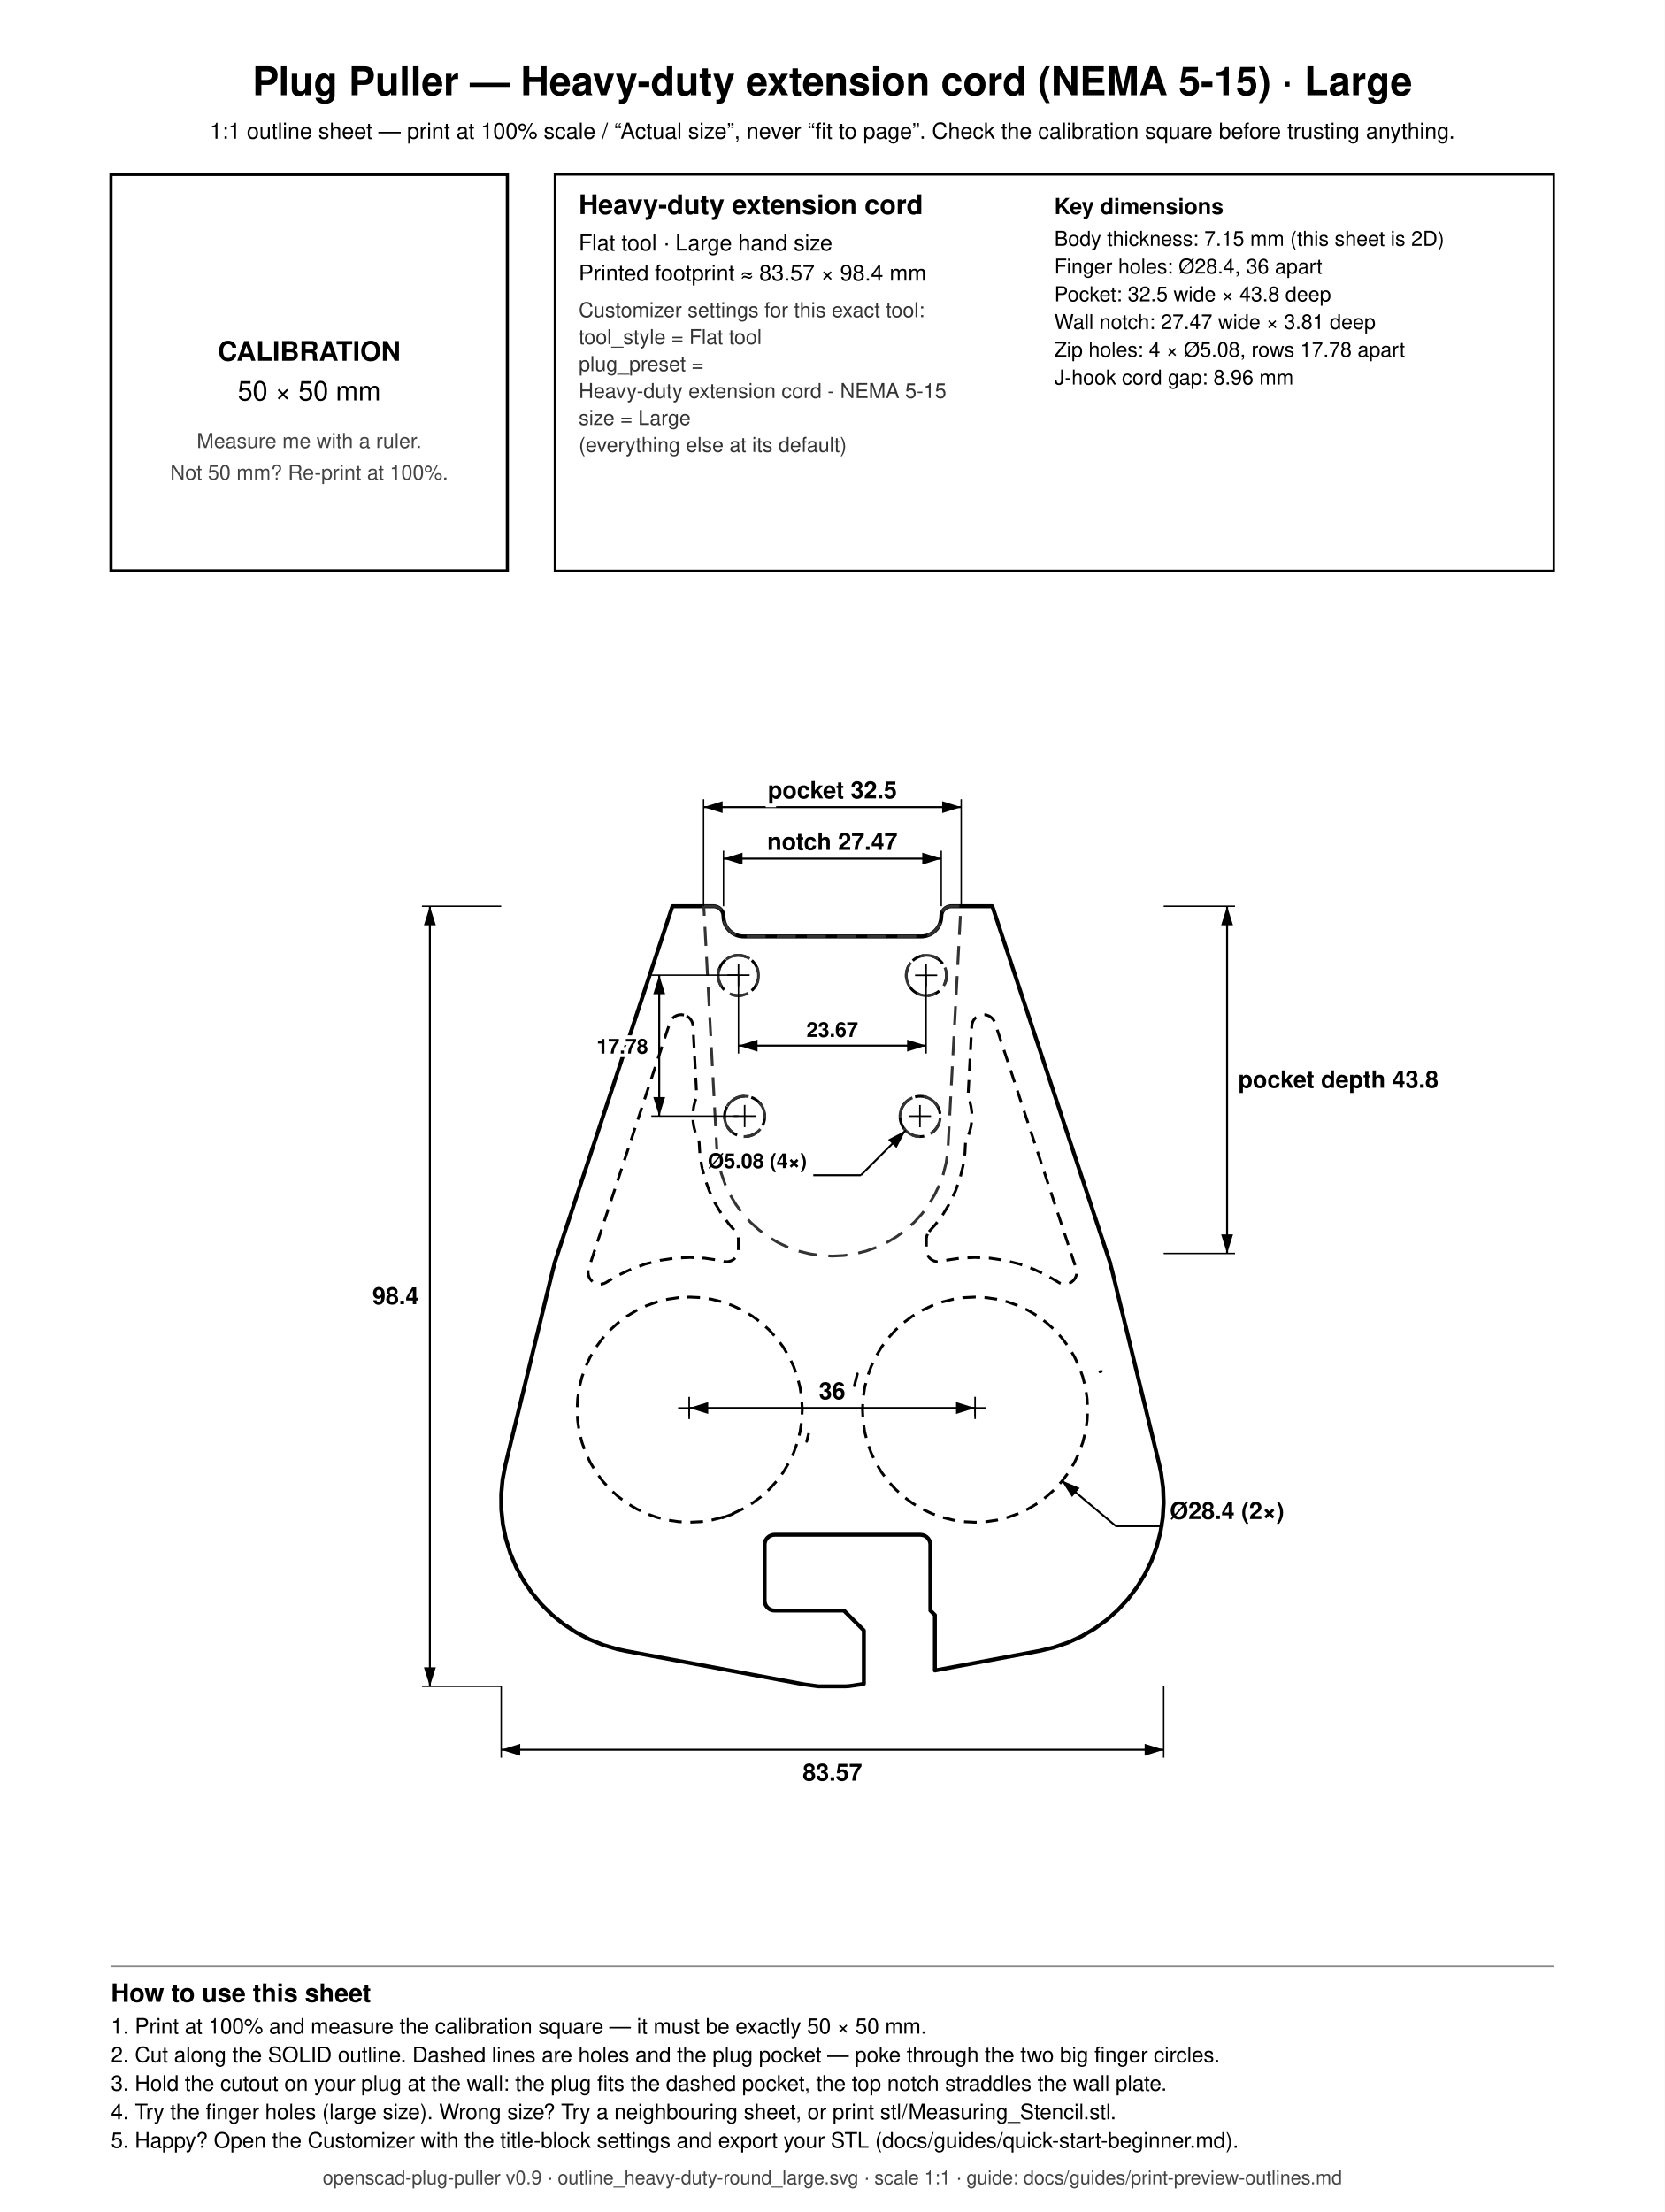
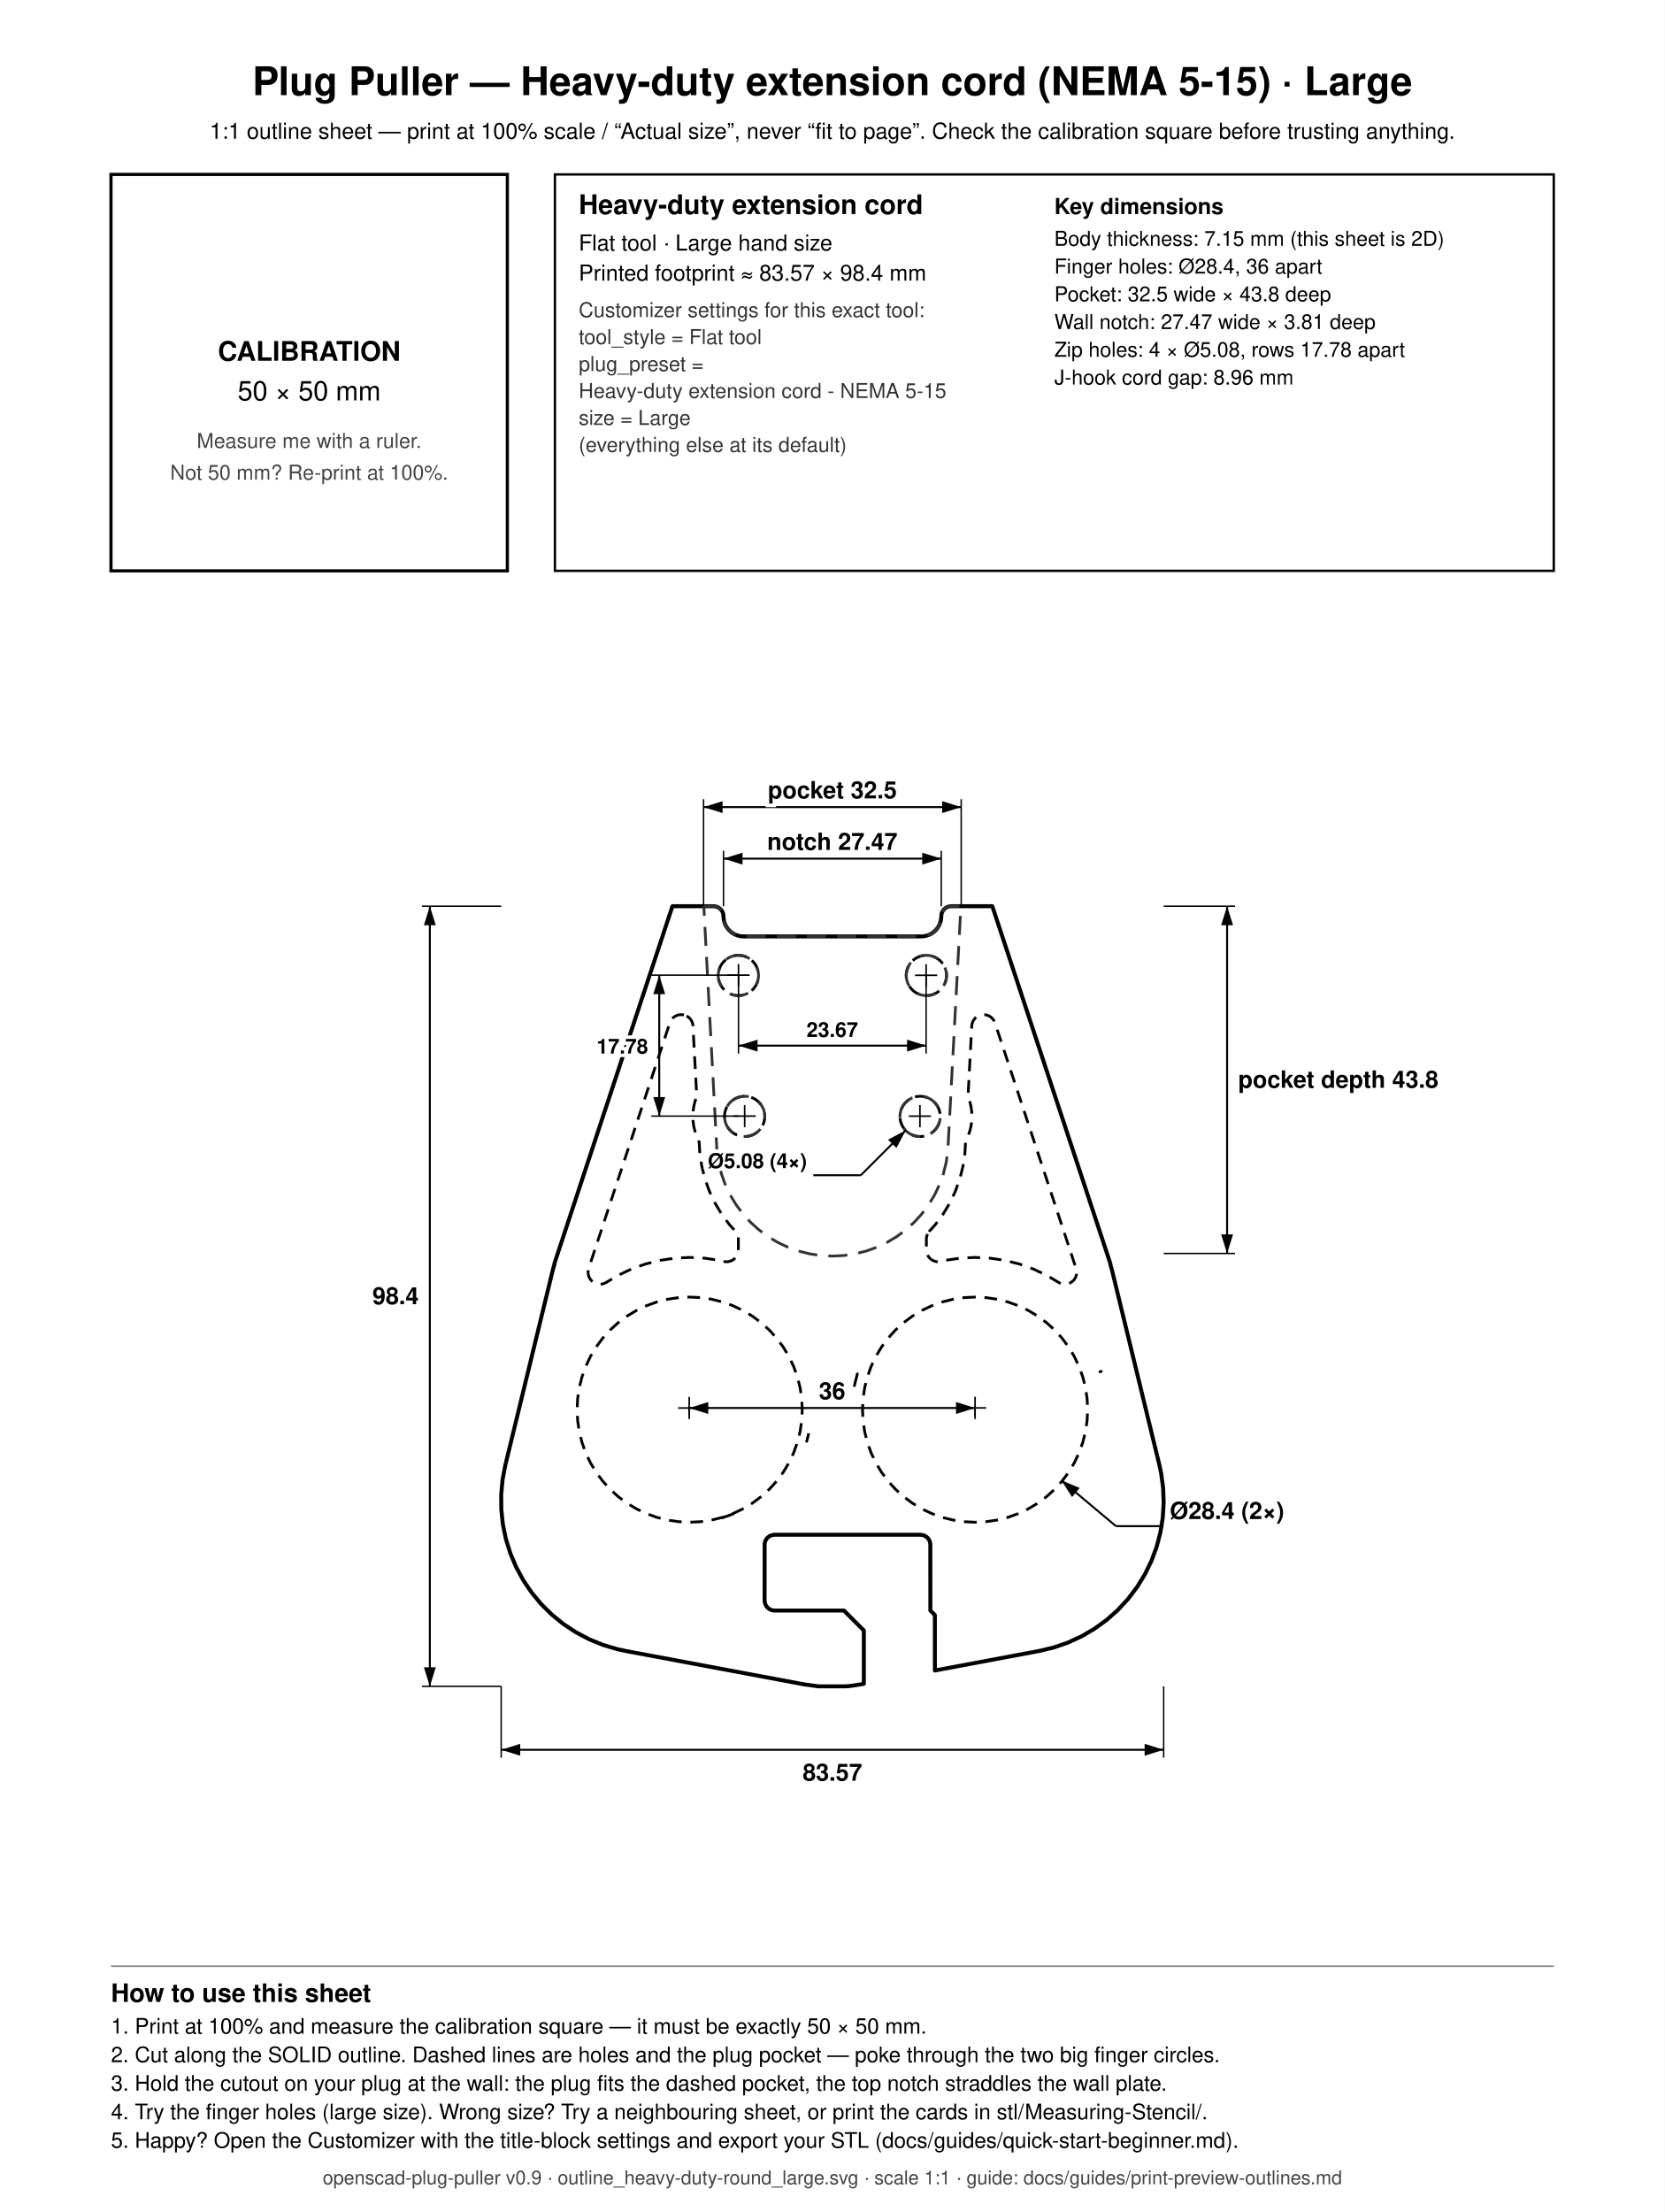
<svg xmlns="http://www.w3.org/2000/svg" width="210mm" height="279mm" viewBox="0 0 210 279">
  <rect x="0" y="0" width="210" height="279" fill="white" />
  <text x="105.000" y="12.000" font-family="Helvetica, Arial, sans-serif" font-size="5" font-weight="bold" text-anchor="middle" fill="black">Plug Puller — Heavy-duty extension cord (NEMA 5-15) · Large</text>
  <text x="105.000" y="17.500" font-family="Helvetica, Arial, sans-serif" font-size="2.8" font-weight="normal" text-anchor="middle" fill="black">1:1 outline sheet — print at 100% scale / “Actual size”, never “fit to page”. Check the calibration square before trusting anything.</text>
  <rect x="14" y="22" width="50" height="50" fill="none" stroke="black" stroke-width="0.4" />
  <text x="39.000" y="45.500" font-family="Helvetica, Arial, sans-serif" font-size="3.4" font-weight="bold" text-anchor="middle" fill="black">CALIBRATION</text>
  <text x="39.000" y="50.500" font-family="Helvetica, Arial, sans-serif" font-size="3.4" font-weight="normal" text-anchor="middle" fill="black">50 × 50 mm</text>
  <text x="39.000" y="56.500" font-family="Helvetica, Arial, sans-serif" font-size="2.6" font-weight="normal" text-anchor="middle" fill="#444444">Measure me with a ruler.</text>
  <text x="39.000" y="60.500" font-family="Helvetica, Arial, sans-serif" font-size="2.6" font-weight="normal" text-anchor="middle" fill="#444444">Not 50 mm? Re-print at 100%.</text>
  <rect x="70" y="22" width="126" height="50" fill="none" stroke="black" stroke-width="0.3" />
  <text x="73.000" y="27.000" font-family="Helvetica, Arial, sans-serif" font-size="3.4" font-weight="bold" text-anchor="start" fill="black">Heavy-duty extension cord</text>
  <text x="73.000" y="31.600" font-family="Helvetica, Arial, sans-serif" font-size="2.8" font-weight="normal" text-anchor="start" fill="black">Flat tool · Large hand size</text>
  <text x="73.000" y="35.400" font-family="Helvetica, Arial, sans-serif" font-size="2.8" font-weight="normal" text-anchor="start" fill="black">Printed footprint ≈ 83.57 × 98.4 mm</text>
  <text x="73.000" y="40.000" font-family="Helvetica, Arial, sans-serif" font-size="2.6" font-weight="normal" text-anchor="start" fill="#333333">Customizer settings for this exact tool:</text>
  <text x="73.000" y="43.400" font-family="Helvetica, Arial, sans-serif" font-size="2.6" font-weight="normal" text-anchor="start" fill="#333333">  tool_style = Flat tool</text>
  <text x="73.000" y="46.800" font-family="Helvetica, Arial, sans-serif" font-size="2.6" font-weight="normal" text-anchor="start" fill="#333333">  plug_preset =</text>
  <text x="73.000" y="50.200" font-family="Helvetica, Arial, sans-serif" font-size="2.6" font-weight="normal" text-anchor="start" fill="#333333">      Heavy-duty extension cord - NEMA 5-15</text>
  <text x="73.000" y="53.600" font-family="Helvetica, Arial, sans-serif" font-size="2.6" font-weight="normal" text-anchor="start" fill="#333333">  size = Large</text>
  <text x="73.000" y="57.000" font-family="Helvetica, Arial, sans-serif" font-size="2.6" font-weight="normal" text-anchor="start" fill="#333333">  (everything else at its default)</text>
  <text x="133.000" y="27.000" font-family="Helvetica, Arial, sans-serif" font-size="2.8" font-weight="bold" text-anchor="start" fill="black">Key dimensions</text>
  <text x="133.000" y="31.000" font-family="Helvetica, Arial, sans-serif" font-size="2.6" font-weight="normal" text-anchor="start" fill="black">Body thickness: 7.15 mm (this sheet is 2D)</text>
  <text x="133.000" y="34.500" font-family="Helvetica, Arial, sans-serif" font-size="2.6" font-weight="normal" text-anchor="start" fill="black">Finger holes: Ø28.4, 36 apart</text>
  <text x="133.000" y="38.000" font-family="Helvetica, Arial, sans-serif" font-size="2.6" font-weight="normal" text-anchor="start" fill="black">Pocket: 32.5 wide × 43.8 deep</text>
  <text x="133.000" y="41.500" font-family="Helvetica, Arial, sans-serif" font-size="2.6" font-weight="normal" text-anchor="start" fill="black">Wall notch: 27.47 wide × 3.81 deep</text>
  <text x="133.000" y="45.000" font-family="Helvetica, Arial, sans-serif" font-size="2.6" font-weight="normal" text-anchor="start" fill="black">Zip holes: 4 × Ø5.08, rows 17.78 apart</text>
  <text x="133.000" y="48.500" font-family="Helvetica, Arial, sans-serif" font-size="2.6" font-weight="normal" text-anchor="start" fill="black">J-hook cord gap: 8.96 mm</text>
  <line x1="14.000" y1="248.000" x2="196.000" y2="248.000" stroke="#888888" stroke-width="0.2" />
  <text x="14.000" y="252.500" font-family="Helvetica, Arial, sans-serif" font-size="3.2" font-weight="bold" text-anchor="start" fill="black">How to use this sheet</text>
  <text x="14.000" y="256.500" font-family="Helvetica, Arial, sans-serif" font-size="2.7" font-weight="normal" text-anchor="start" fill="black">1. Print at 100% and measure the calibration square — it must be exactly 50 × 50 mm.</text>
  <text x="14.000" y="260.100" font-family="Helvetica, Arial, sans-serif" font-size="2.7" font-weight="normal" text-anchor="start" fill="black">2. Cut along the SOLID outline. Dashed lines are holes and the plug pocket — poke through the two big finger circles.</text>
  <text x="14.000" y="263.700" font-family="Helvetica, Arial, sans-serif" font-size="2.7" font-weight="normal" text-anchor="start" fill="black">3. Hold the cutout on your plug at the wall: the plug fits the dashed pocket, the top notch straddles the wall plate.</text>
-   <text x="14.000" y="267.300" font-family="Helvetica, Arial, sans-serif" font-size="2.7" font-weight="normal" text-anchor="start" fill="black">4. Try the finger holes (large size). Wrong size? Try a neighbouring sheet, or print stl/Measuring_Stencil.stl.</text>
+   <text x="14.000" y="267.300" font-family="Helvetica, Arial, sans-serif" font-size="2.7" font-weight="normal" text-anchor="start" fill="black">4. Try the finger holes (large size). Wrong size? Try a neighbouring sheet, or print the cards in stl/Measuring-Stencil/.</text>
  <text x="14.000" y="270.900" font-family="Helvetica, Arial, sans-serif" font-size="2.7" font-weight="normal" text-anchor="start" fill="black">5. Happy? Open the Customizer with the title-block settings and export your STL (docs/guides/quick-start-beginner.md).</text>
  <text x="105.000" y="275.500" font-family="Helvetica, Arial, sans-serif" font-size="2.4" font-weight="normal" text-anchor="middle" fill="#444444">openscad-plug-puller v0.9 · outline_heavy-duty-round_large.svg · scale 1:1 · guide: docs/guides/print-preview-outlines.md</text>
  <path d="M 63.224 188.500 L 63.397 186.619 L 63.753 184.763 L 69.742 160.152 L 69.957 159.400 L 69.925 159.400 L 84.825 114.300 L 89.995 114.300 L 90.243 114.324 L 90.481 114.397 L 90.701 114.514 L 90.893 114.672 L 91.051 114.864 L 91.115 114.971 L 91.210 115.201 L 91.241 115.322 L 91.277 115.819 L 91.314 116.066 L 91.374 116.307 L 91.458 116.542 L 91.565 116.767 L 91.693 116.981 L 91.842 117.181 L 92.009 117.366 L 92.194 117.533 L 92.394 117.682 L 92.608 117.810 L 92.833 117.917 L 93.068 118.001 L 93.309 118.061 L 93.556 118.098 L 93.805 118.110 L 116.195 118.110 L 116.444 118.098 L 116.691 118.061 L 116.932 118.001 L 117.167 117.917 L 117.392 117.810 L 117.606 117.682 L 117.806 117.533 L 117.991 117.366 L 118.158 117.181 L 118.307 116.981 L 118.435 116.767 L 118.542 116.542 L 118.626 116.307 L 118.686 116.066 L 118.723 115.819 L 118.759 115.322 L 118.811 115.142 L 118.885 114.971 L 118.949 114.864 L 119.107 114.672 L 119.299 114.514 L 119.519 114.397 L 119.757 114.324 L 120.005 114.300 L 125.175 114.300 L 140.075 159.400 L 140.043 159.400 L 140.258 160.152 L 146.247 184.763 L 146.464 185.774 L 146.720 187.646 L 146.792 189.533 L 146.678 191.419 L 146.379 193.284 L 145.900 195.112 L 145.243 196.883 L 144.416 198.581 L 143.426 200.191 L 142.284 201.695 L 141.000 203.080 L 139.586 204.333 L 138.056 205.441 L 136.424 206.394 L 134.707 207.182 L 132.922 207.798 L 131.084 208.237 L 117.931 210.698 L 117.931 203.709 L 117.362 203.140 L 117.356 194.726 L 117.308 194.481 L 117.213 194.251 L 117.074 194.044 L 116.898 193.868 L 116.691 193.730 L 116.579 193.677 L 116.340 193.604 L 116.093 193.580 L 97.720 193.580 L 97.596 193.586 L 97.351 193.635 L 97.121 193.730 L 97.014 193.794 L 96.822 193.952 L 96.738 194.044 L 96.600 194.251 L 96.547 194.364 L 96.505 194.481 L 96.456 194.726 L 96.450 201.870 L 96.474 202.118 L 96.547 202.356 L 96.664 202.576 L 96.822 202.768 L 97.014 202.926 L 97.234 203.043 L 97.472 203.116 L 97.720 203.140 L 106.459 203.140 L 108.969 205.649 L 108.969 212.375 L 108.541 212.455 L 107.104 212.669 L 106.585 212.700 L 103.247 212.700 L 101.459 212.455 L 78.916 208.237 L 77.905 208.019 L 76.094 207.483 L 74.344 206.772 L 72.672 205.893 L 71.094 204.854 L 69.626 203.665 L 68.281 202.338 L 67.073 200.886 L 66.013 199.322 L 65.111 197.662 L 64.376 195.922 L 63.816 194.118 L 63.435 192.268 L 63.237 190.389 L 63.224 188.500 Z" fill="none" stroke="black" stroke-width="0.5" stroke-linejoin="round" />
  <path d="M 114.617 121.835 L 114.511 122.060 L 114.427 122.295 L 114.366 122.537 L 114.330 122.783 L 114.317 123.032 L 114.330 123.281 L 114.366 123.528 L 114.427 123.769 L 114.511 124.004 L 114.617 124.229 L 114.745 124.443 L 114.894 124.643 L 115.061 124.828 L 115.246 124.996 L 115.446 125.144 L 115.660 125.272 L 115.885 125.379 L 116.120 125.463 L 116.362 125.523 L 116.608 125.560 L 116.857 125.572 L 117.106 125.560 L 117.353 125.523 L 117.595 125.463 L 117.829 125.379 L 118.055 125.272 L 118.268 125.144 L 118.469 124.996 L 118.653 124.828 L 118.821 124.643 L 118.969 124.443 L 119.097 124.229 L 119.204 124.004 L 119.288 123.769 L 119.348 123.528 L 119.385 123.281 L 119.397 123.032 L 119.385 122.783 L 119.348 122.537 L 119.288 122.295 L 119.204 122.060 L 119.097 121.835 L 118.969 121.621 L 118.821 121.421 L 118.653 121.236 L 118.469 121.069 L 118.268 120.920 L 118.055 120.792 L 117.829 120.685 L 117.595 120.601 L 117.353 120.541 L 117.106 120.504 L 116.857 120.492 L 116.608 120.504 L 116.362 120.541 L 116.120 120.601 L 115.885 120.685 L 115.660 120.792 L 115.446 120.920 L 115.246 121.069 L 115.061 121.236 L 114.894 121.421 L 114.745 121.621 L 114.617 121.835 Z" fill="none" stroke="black" stroke-width="0.35" stroke-linejoin="round" stroke-dasharray="1.6,1.1" />
  <path d="M 114.655 138.700 L 114.454 138.849 L 114.270 139.016 L 114.102 139.201 L 113.954 139.401 L 113.826 139.615 L 113.719 139.840 L 113.635 140.075 L 113.575 140.317 L 113.538 140.563 L 113.526 140.812 L 113.538 141.061 L 113.575 141.308 L 113.635 141.549 L 113.719 141.784 L 113.826 142.009 L 113.954 142.223 L 114.102 142.423 L 114.270 142.608 L 114.454 142.776 L 114.655 142.924 L 114.868 143.052 L 115.094 143.159 L 115.328 143.243 L 115.570 143.303 L 115.817 143.340 L 116.066 143.352 L 116.315 143.340 L 116.561 143.303 L 116.803 143.243 L 117.038 143.159 L 117.263 143.052 L 117.477 142.924 L 117.677 142.776 L 117.862 142.608 L 118.029 142.423 L 118.178 142.223 L 118.306 142.009 L 118.412 141.784 L 118.496 141.549 L 118.557 141.308 L 118.593 141.061 L 118.606 140.812 L 118.593 140.563 L 118.557 140.317 L 118.496 140.075 L 118.412 139.840 L 118.306 139.615 L 118.178 139.401 L 118.029 139.201 L 117.862 139.016 L 117.677 138.849 L 117.477 138.700 L 117.263 138.572 L 117.038 138.465 L 116.803 138.381 L 116.561 138.321 L 116.315 138.284 L 116.066 138.272 L 115.817 138.284 L 115.570 138.321 L 115.328 138.381 L 115.094 138.465 L 114.868 138.572 L 114.655 138.700 Z" fill="none" stroke="black" stroke-width="0.35" stroke-linejoin="round" stroke-dasharray="1.6,1.1" />
  <path d="M 117.001 155.646 L 116.902 155.922 L 116.859 156.213 L 116.857 157.647 L 116.886 157.940 L 116.922 158.083 L 117.034 158.354 L 117.198 158.599 L 117.297 158.708 L 117.406 158.807 L 117.650 158.970 L 117.922 159.083 L 118.210 159.140 L 118.504 159.140 L 118.722 159.102 L 119.254 158.969 L 121.118 158.692 L 123.000 158.600 L 124.882 158.692 L 126.746 158.969 L 128.573 159.427 L 130.348 160.062 L 132.051 160.867 L 133.677 161.833 L 133.954 161.932 L 134.098 161.961 L 134.392 161.975 L 134.682 161.932 L 134.959 161.833 L 135.212 161.682 L 135.429 161.485 L 135.523 161.371 L 135.674 161.119 L 135.773 160.842 L 135.802 160.697 L 135.816 160.404 L 135.773 160.113 L 135.713 159.903 L 125.505 129.006 L 125.386 128.737 L 125.307 128.613 L 125.115 128.390 L 124.883 128.209 L 124.755 128.137 L 124.481 128.031 L 124.191 127.981 L 123.897 127.988 L 123.610 128.052 L 123.341 128.171 L 123.101 128.341 L 122.994 128.442 L 122.813 128.674 L 122.681 128.937 L 122.603 129.220 L 122.583 129.396 L 122.120 138.147 L 122.162 138.438 L 122.324 138.914 L 122.480 139.536 L 122.574 140.171 L 122.606 140.812 L 122.574 141.453 L 122.480 142.088 L 122.324 142.711 L 122.108 143.315 L 121.927 143.697 L 121.828 143.974 L 121.785 144.258 L 121.721 145.453 L 121.480 147.078 L 121.079 148.678 L 120.524 150.230 L 119.819 151.721 L 118.971 153.135 L 117.989 154.460 L 117.246 155.280 L 117.071 155.516 L 117.001 155.646 Z" fill="none" stroke="black" stroke-width="0.35" stroke-linejoin="round" stroke-dasharray="1.6,1.1" />
  <path d="M 86.277 128.020 L 85.986 127.978 L 85.693 127.994 L 85.408 128.066 L 85.142 128.193 L 84.907 128.370 L 84.711 128.588 L 84.629 128.711 L 84.505 128.978 L 74.287 159.903 L 74.206 160.208 L 74.182 160.501 L 74.216 160.793 L 74.305 161.073 L 74.448 161.330 L 74.638 161.554 L 74.749 161.651 L 74.996 161.811 L 75.269 161.919 L 75.558 161.972 L 75.705 161.977 L 75.852 161.967 L 76.140 161.906 L 76.410 161.789 L 77.949 160.867 L 79.652 160.062 L 81.427 159.427 L 83.254 158.969 L 85.118 158.692 L 87.000 158.600 L 88.882 158.692 L 90.746 158.969 L 91.423 159.131 L 91.716 159.145 L 91.863 159.131 L 92.148 159.060 L 92.414 158.934 L 92.536 158.852 L 92.650 158.759 L 92.848 158.541 L 92.999 158.289 L 93.055 158.153 L 93.126 157.867 L 93.141 157.721 L 93.143 156.287 L 93.114 155.994 L 93.029 155.713 L 92.890 155.454 L 92.802 155.335 L 92.011 154.460 L 91.029 153.135 L 90.181 151.721 L 89.476 150.230 L 88.921 148.678 L 88.520 147.078 L 88.279 145.453 L 88.200 144.111 L 88.127 143.826 L 87.892 143.315 L 87.676 142.711 L 87.520 142.088 L 87.426 141.453 L 87.394 140.812 L 87.426 140.171 L 87.520 139.536 L 87.676 138.914 L 87.836 138.445 L 87.879 138.154 L 87.879 138.007 L 87.402 129.250 L 87.373 129.105 L 87.272 128.829 L 87.202 128.700 L 87.026 128.464 L 86.922 128.361 L 86.685 128.186 L 86.418 128.062 L 86.277 128.020 Z" fill="none" stroke="black" stroke-width="0.35" stroke-linejoin="round" stroke-dasharray="1.6,1.1" />
  <path d="M 82.878 164.211 L 81.566 164.681 L 80.306 165.277 L 79.111 165.993 L 77.992 166.823 L 76.959 167.759 L 76.023 168.792 L 75.193 169.911 L 74.477 171.106 L 73.881 172.366 L 73.411 173.678 L 73.073 175.030 L 72.868 176.408 L 72.800 177.800 L 72.868 179.192 L 73.073 180.570 L 73.411 181.922 L 73.881 183.234 L 74.477 184.494 L 75.193 185.689 L 76.023 186.808 L 76.959 187.841 L 77.992 188.777 L 79.111 189.607 L 80.306 190.323 L 81.566 190.919 L 82.878 191.389 L 84.230 191.727 L 85.608 191.932 L 87.000 192.000 L 88.392 191.932 L 89.770 191.727 L 91.122 191.389 L 92.434 190.919 L 93.694 190.323 L 94.889 189.607 L 96.008 188.777 L 97.041 187.841 L 97.977 186.808 L 98.807 185.689 L 99.523 184.494 L 100.119 183.234 L 100.589 181.922 L 100.927 180.570 L 101.132 179.192 L 101.200 177.800 L 101.132 176.408 L 100.927 175.030 L 100.589 173.678 L 100.119 172.366 L 99.523 171.106 L 98.807 169.911 L 97.977 168.792 L 97.041 167.759 L 96.008 166.823 L 94.889 165.993 L 93.694 165.277 L 92.434 164.681 L 91.122 164.211 L 89.770 163.873 L 88.392 163.668 L 87.000 163.600 L 85.608 163.668 L 84.230 163.873 L 82.878 164.211 Z" fill="none" stroke="black" stroke-width="0.35" stroke-linejoin="round" stroke-dasharray="1.6,1.1" />
  <path d="M 94.115 120.685 L 93.880 120.601 L 93.638 120.541 L 93.392 120.504 L 93.143 120.492 L 92.894 120.504 L 92.647 120.541 L 92.405 120.601 L 92.171 120.685 L 91.945 120.792 L 91.732 120.920 L 91.531 121.069 L 91.347 121.236 L 91.179 121.421 L 91.031 121.621 L 90.903 121.835 L 90.796 122.060 L 90.712 122.295 L 90.652 122.537 L 90.615 122.783 L 90.603 123.032 L 90.615 123.281 L 90.652 123.528 L 90.712 123.769 L 90.796 124.004 L 90.903 124.229 L 91.031 124.443 L 91.179 124.643 L 91.347 124.828 L 91.531 124.996 L 91.732 125.144 L 91.945 125.272 L 92.171 125.379 L 92.405 125.463 L 92.647 125.523 L 92.894 125.560 L 93.143 125.572 L 93.392 125.560 L 93.638 125.523 L 93.880 125.463 L 94.115 125.379 L 94.340 125.272 L 94.554 125.144 L 94.754 124.996 L 94.939 124.828 L 95.106 124.643 L 95.255 124.443 L 95.383 124.229 L 95.489 124.004 L 95.573 123.769 L 95.634 123.528 L 95.670 123.281 L 95.683 123.032 L 95.670 122.783 L 95.634 122.537 L 95.573 122.295 L 95.489 122.060 L 95.383 121.835 L 95.255 121.621 L 95.106 121.421 L 94.939 121.236 L 94.754 121.069 L 94.554 120.920 L 94.340 120.792 L 94.115 120.685 Z" fill="none" stroke="black" stroke-width="0.35" stroke-linejoin="round" stroke-dasharray="1.6,1.1" />
  <path d="M 94.835 125.360 L 94.835 125.360 L 94.835 125.360 L 94.835 125.360 Z" fill="none" stroke="black" stroke-width="0.35" stroke-linejoin="round" stroke-dasharray="1.6,1.1" />
  <path d="M 93.934 138.272 L 93.685 138.284 L 93.439 138.321 L 93.197 138.381 L 92.962 138.465 L 92.737 138.572 L 92.523 138.700 L 92.323 138.849 L 92.138 139.016 L 91.971 139.201 L 91.822 139.401 L 91.694 139.615 L 91.588 139.840 L 91.504 140.075 L 91.443 140.317 L 91.407 140.563 L 91.394 140.812 L 91.407 141.061 L 91.443 141.308 L 91.504 141.549 L 91.588 141.784 L 91.694 142.009 L 91.822 142.223 L 91.971 142.423 L 92.138 142.608 L 92.323 142.776 L 92.523 142.924 L 92.737 143.052 L 92.962 143.159 L 93.197 143.243 L 93.439 143.303 L 93.685 143.340 L 93.934 143.352 L 94.183 143.340 L 94.430 143.303 L 94.672 143.243 L 94.906 143.159 L 95.132 143.052 L 95.345 142.924 L 95.546 142.776 L 95.730 142.608 L 95.898 142.423 L 96.046 142.223 L 96.174 142.009 L 96.281 141.784 L 96.365 141.549 L 96.425 141.308 L 96.462 141.061 L 96.474 140.812 L 96.462 140.563 L 96.425 140.317 L 96.365 140.075 L 96.281 139.840 L 96.174 139.615 L 96.046 139.401 L 95.898 139.201 L 95.730 139.016 L 95.546 138.849 L 95.345 138.700 L 95.132 138.572 L 94.906 138.465 L 94.672 138.381 L 94.430 138.321 L 94.183 138.284 L 93.934 138.272 Z" fill="none" stroke="black" stroke-width="0.35" stroke-linejoin="round" stroke-dasharray="1.6,1.1" />
  <path d="M 89.182 115.636 L 89.182 115.636 L 89.182 115.636 L 89.182 115.636 Z" fill="none" stroke="black" stroke-width="0.35" stroke-linejoin="round" stroke-dasharray="1.6,1.1" />
  <path d="M 88.797 141.834 L 88.797 141.834 L 88.797 141.834 L 88.797 141.834 Z" fill="none" stroke="black" stroke-width="0.35" stroke-linejoin="round" stroke-dasharray="1.6,1.1" />
  <path d="M 93.343 162.362 L 93.343 162.362 L 93.343 162.362 L 93.343 162.362 Z" fill="none" stroke="black" stroke-width="0.35" stroke-linejoin="round" stroke-dasharray="1.6,1.1" />
  <path d="M 93.349 162.363 L 93.349 162.363 L 93.349 162.363 L 93.349 162.363 Z" fill="none" stroke="black" stroke-width="0.35" stroke-linejoin="round" stroke-dasharray="1.6,1.1" />
  <path d="M 93.357 162.364 L 93.357 162.364 L 93.357 162.364 L 93.357 162.364 Z" fill="none" stroke="black" stroke-width="0.35" stroke-linejoin="round" stroke-dasharray="1.6,1.1" />
  <path d="M 93.681 126.208 L 93.681 126.208 L 93.681 126.208 L 93.681 126.208 Z" fill="none" stroke="black" stroke-width="0.35" stroke-linejoin="round" stroke-dasharray="1.6,1.1" />
  <path d="M 95.765 201.212 L 95.765 201.212 L 95.765 201.212 L 95.765 201.212 Z" fill="none" stroke="black" stroke-width="0.35" stroke-linejoin="round" stroke-dasharray="1.6,1.1" />
  <path d="M 91.136 191.435 L 92.452 190.963 L 92.452 190.963 L 91.136 191.435 Z" fill="none" stroke="black" stroke-width="0.35" stroke-linejoin="round" stroke-dasharray="1.6,1.1" />
  <path d="M 102.017 180.787 L 101.764 181.798 L 101.822 181.564 L 102.017 180.787 Z" fill="none" stroke="black" stroke-width="0.35" stroke-linejoin="round" stroke-dasharray="1.6,1.1" />
  <path d="M 105.139 123.283 L 105.139 123.283 L 105.139 123.283 L 105.139 123.283 Z" fill="none" stroke="black" stroke-width="0.35" stroke-linejoin="round" stroke-dasharray="1.6,1.1" />
  <path d="M 128.799 160.280 L 128.799 160.280 L 128.799 160.280 L 128.799 160.280 Z" fill="none" stroke="black" stroke-width="0.35" stroke-linejoin="round" stroke-dasharray="1.6,1.1" />
  <path d="M 123.000 163.600 L 121.608 163.668 L 120.230 163.873 L 118.878 164.211 L 117.566 164.681 L 116.306 165.277 L 115.111 165.993 L 113.992 166.823 L 112.959 167.759 L 112.023 168.792 L 111.193 169.911 L 110.477 171.106 L 109.881 172.366 L 109.411 173.678 L 109.073 175.030 L 108.868 176.408 L 108.800 177.800 L 108.868 179.192 L 109.073 180.570 L 109.411 181.922 L 109.881 183.234 L 110.477 184.494 L 111.193 185.689 L 112.023 186.808 L 112.959 187.841 L 113.992 188.777 L 115.111 189.607 L 116.306 190.323 L 117.566 190.919 L 118.878 191.389 L 120.230 191.727 L 121.608 191.932 L 123.000 192.000 L 124.392 191.932 L 125.770 191.727 L 127.122 191.389 L 128.434 190.919 L 129.694 190.323 L 130.889 189.607 L 132.008 188.777 L 133.041 187.841 L 133.977 186.808 L 134.807 185.689 L 135.523 184.494 L 136.119 183.234 L 136.589 181.922 L 136.927 180.570 L 137.132 179.192 L 137.200 177.800 L 137.132 176.408 L 136.927 175.030 L 136.589 173.678 L 136.119 172.366 L 135.523 171.106 L 134.807 169.911 L 133.977 168.792 L 133.041 167.759 L 132.008 166.823 L 130.889 165.993 L 129.694 165.277 L 128.434 164.681 L 127.122 164.211 L 125.770 163.873 L 124.392 163.668 L 123.000 163.600 Z" fill="none" stroke="black" stroke-width="0.35" stroke-linejoin="round" stroke-dasharray="1.6,1.1" />
  <path d="M 107.777 174.772 L 108.147 173.294 L 107.979 173.963 L 107.777 174.772 Z" fill="none" stroke="black" stroke-width="0.35" stroke-linejoin="round" stroke-dasharray="1.6,1.1" />
  <path d="M 109.152 161.695 L 109.152 161.695 L 109.152 161.695 L 109.152 161.695 Z" fill="none" stroke="black" stroke-width="0.35" stroke-linejoin="round" stroke-dasharray="1.6,1.1" />
  <path d="M 108.037 160.596 L 108.037 160.596 L 108.037 160.596 L 108.037 160.596 Z" fill="none" stroke="black" stroke-width="0.35" stroke-linejoin="round" stroke-dasharray="1.6,1.1" />
  <path d="M 121.204 128.209 L 121.204 128.209 L 121.204 128.209 L 121.204 128.209 Z" fill="none" stroke="black" stroke-width="0.35" stroke-linejoin="round" stroke-dasharray="1.6,1.1" />
  <path d="M 118.697 141.313 L 118.697 141.313 L 118.697 141.313 L 118.697 141.313 Z" fill="none" stroke="black" stroke-width="0.35" stroke-linejoin="round" stroke-dasharray="1.6,1.1" />
  <path d="M 120.193 145.942 L 120.193 145.942 L 120.193 145.942 L 120.193 145.942 Z" fill="none" stroke="black" stroke-width="0.35" stroke-linejoin="round" stroke-dasharray="1.6,1.1" />
  <path d="M 119.454 126.686 L 119.454 126.686 L 119.454 126.686 L 119.454 126.686 Z" fill="none" stroke="black" stroke-width="0.35" stroke-linejoin="round" stroke-dasharray="1.6,1.1" />
  <path d="M 119.308 134.250 L 119.308 134.250 L 119.308 134.250 L 119.308 134.250 Z" fill="none" stroke="black" stroke-width="0.35" stroke-linejoin="round" stroke-dasharray="1.6,1.1" />
  <path d="M 119.361 126.663 L 119.361 126.663 L 119.361 126.663 L 119.361 126.663 Z" fill="none" stroke="black" stroke-width="0.35" stroke-linejoin="round" stroke-dasharray="1.6,1.1" />
  <path d="M 136.141 196.760 L 136.141 196.760 L 136.141 196.760 L 136.141 196.760 Z" fill="none" stroke="black" stroke-width="0.35" stroke-linejoin="round" stroke-dasharray="1.6,1.1" />
  <path d="M 138.746 173.023 L 138.836 172.996 L 138.921 172.970 L 138.746 173.023 Z" fill="none" stroke="black" stroke-width="0.35" stroke-linejoin="round" stroke-dasharray="1.6,1.1" />
  <path d="M 144.745 185.435 L 144.745 185.435 L 144.745 185.435 L 144.745 185.435 Z" fill="none" stroke="black" stroke-width="0.35" stroke-linejoin="round" stroke-dasharray="1.6,1.1" />
  <path d="M 88.783 114.353 L 88.798 114.314 L 88.833 114.300 L 89.997 114.300 L 90.243 114.325 L 90.476 114.395 L 90.704 114.517 L 90.896 114.676 L 91.049 114.862 L 91.116 114.975 L 91.210 115.201 L 91.240 115.322 L 91.277 115.820 L 91.314 116.067 L 91.375 116.308 L 91.459 116.543 L 91.564 116.766 L 91.692 116.980 L 91.841 117.180 L 92.008 117.365 L 92.193 117.533 L 92.393 117.681 L 92.607 117.809 L 92.832 117.916 L 93.067 118.000 L 93.308 118.061 L 93.555 118.098 L 93.806 118.110 L 116.194 118.110 L 116.445 118.098 L 116.692 118.061 L 116.933 118.000 L 117.168 117.916 L 117.393 117.809 L 117.607 117.681 L 117.805 117.534 L 117.990 117.367 L 118.158 117.182 L 118.306 116.982 L 118.434 116.768 L 118.541 116.543 L 118.625 116.308 L 118.686 116.067 L 118.723 115.820 L 118.760 115.322 L 118.812 115.139 L 118.951 114.862 L 119.107 114.672 L 119.296 114.517 L 119.519 114.397 L 119.762 114.324 L 120.007 114.300 L 121.167 114.300 L 121.210 114.325 L 119.560 145.232 L 119.349 146.657 L 119.000 148.049 L 118.516 149.401 L 117.902 150.699 L 117.166 151.926 L 116.311 153.079 L 115.347 154.143 L 114.283 155.108 L 113.130 155.963 L 111.899 156.702 L 110.601 157.316 L 109.249 157.800 L 107.857 158.149 L 106.436 158.360 L 105.002 158.430 L 103.568 158.360 L 102.148 158.150 L 100.755 157.801 L 99.404 157.318 L 98.105 156.704 L 96.874 155.966 L 95.721 155.111 L 94.657 154.147 L 93.692 153.083 L 92.837 151.930 L 92.098 150.699 L 91.484 149.401 L 91.000 148.049 L 90.651 146.657 L 90.440 145.232 L 88.783 114.353 Z" fill="none" stroke="#333333" stroke-width="0.35" stroke-linejoin="round" stroke-dasharray="2.4,1.4" />
  <path d="M 114.511 122.059 L 114.427 122.294 L 114.366 122.535 L 114.330 122.782 L 114.317 123.031 L 114.329 123.280 L 114.366 123.526 L 114.426 123.768 L 114.510 124.003 L 114.617 124.228 L 114.745 124.442 L 114.893 124.642 L 115.060 124.827 L 115.245 124.995 L 115.445 125.143 L 115.659 125.272 L 115.884 125.378 L 116.119 125.462 L 116.361 125.523 L 116.607 125.560 L 116.856 125.572 L 117.105 125.560 L 117.352 125.523 L 117.593 125.463 L 117.828 125.379 L 118.054 125.273 L 118.267 125.145 L 118.468 124.996 L 118.652 124.829 L 118.820 124.644 L 118.968 124.444 L 119.097 124.230 L 119.203 124.005 L 119.287 123.771 L 119.348 123.529 L 119.385 123.282 L 119.397 123.033 L 119.385 122.784 L 119.349 122.538 L 119.288 122.296 L 119.204 122.061 L 119.098 121.836 L 118.970 121.622 L 118.821 121.422 L 118.654 121.237 L 118.470 121.069 L 118.269 120.921 L 118.056 120.793 L 117.830 120.686 L 117.596 120.602 L 117.354 120.541 L 117.107 120.505 L 116.859 120.492 L 116.610 120.504 L 116.363 120.541 L 116.121 120.601 L 115.886 120.685 L 115.661 120.791 L 115.447 120.920 L 115.247 121.068 L 115.062 121.235 L 114.895 121.420 L 114.746 121.620 L 114.618 121.834 L 114.511 122.059 Z" fill="none" stroke="#333333" stroke-width="0.35" stroke-linejoin="round" stroke-dasharray="2.4,1.4" />
  <path d="M 114.455 138.848 L 114.271 139.015 L 114.103 139.200 L 113.955 139.400 L 113.826 139.614 L 113.720 139.839 L 113.635 140.074 L 113.575 140.315 L 113.538 140.562 L 113.526 140.811 L 113.538 141.060 L 113.574 141.306 L 113.635 141.548 L 113.719 141.783 L 113.825 142.008 L 113.953 142.222 L 114.102 142.422 L 114.269 142.607 L 114.453 142.775 L 114.654 142.923 L 114.867 143.052 L 115.093 143.158 L 115.327 143.242 L 115.569 143.303 L 115.816 143.340 L 116.064 143.352 L 116.313 143.340 L 116.560 143.303 L 116.802 143.243 L 117.037 143.159 L 117.262 143.053 L 117.476 142.925 L 117.676 142.776 L 117.861 142.609 L 118.028 142.424 L 118.177 142.224 L 118.305 142.010 L 118.412 141.785 L 118.496 141.551 L 118.557 141.309 L 118.593 141.062 L 118.606 140.813 L 118.594 140.564 L 118.557 140.318 L 118.497 140.076 L 118.413 139.841 L 118.306 139.616 L 118.178 139.402 L 118.030 139.202 L 117.863 139.017 L 117.678 138.849 L 117.478 138.701 L 117.264 138.573 L 117.039 138.466 L 116.804 138.382 L 116.562 138.321 L 116.316 138.285 L 116.067 138.272 L 115.818 138.284 L 115.571 138.321 L 115.330 138.381 L 115.095 138.465 L 114.869 138.571 L 114.656 138.700 L 114.455 138.848 Z" fill="none" stroke="#333333" stroke-width="0.35" stroke-linejoin="round" stroke-dasharray="2.4,1.4" />
  <path d="M 93.687 138.284 L 93.440 138.321 L 93.198 138.381 L 92.963 138.465 L 92.738 138.571 L 92.524 138.700 L 92.324 138.848 L 92.139 139.015 L 91.972 139.200 L 91.823 139.400 L 91.695 139.614 L 91.588 139.839 L 91.504 140.074 L 91.443 140.315 L 91.407 140.562 L 91.394 140.811 L 91.406 141.060 L 91.443 141.306 L 91.503 141.548 L 91.587 141.783 L 91.694 142.008 L 91.822 142.222 L 91.970 142.422 L 92.137 142.607 L 92.322 142.775 L 92.522 142.923 L 92.736 143.052 L 92.961 143.158 L 93.196 143.242 L 93.438 143.303 L 93.684 143.340 L 93.933 143.352 L 94.182 143.340 L 94.429 143.303 L 94.670 143.243 L 94.905 143.159 L 95.131 143.053 L 95.344 142.925 L 95.545 142.776 L 95.729 142.609 L 95.897 142.424 L 96.045 142.224 L 96.174 142.010 L 96.280 141.785 L 96.365 141.551 L 96.425 141.309 L 96.462 141.062 L 96.474 140.813 L 96.462 140.564 L 96.426 140.318 L 96.365 140.076 L 96.281 139.841 L 96.175 139.616 L 96.047 139.402 L 95.898 139.202 L 95.731 139.017 L 95.547 138.849 L 95.346 138.701 L 95.133 138.573 L 94.907 138.466 L 94.673 138.382 L 94.431 138.321 L 94.184 138.285 L 93.936 138.272 L 93.687 138.284 Z" fill="none" stroke="#333333" stroke-width="0.35" stroke-linejoin="round" stroke-dasharray="2.4,1.4" />
  <path d="M 93.881 120.602 L 93.639 120.541 L 93.393 120.505 L 93.144 120.492 L 92.895 120.504 L 92.648 120.541 L 92.407 120.601 L 92.172 120.685 L 91.946 120.791 L 91.733 120.920 L 91.532 121.068 L 91.348 121.235 L 91.180 121.420 L 91.032 121.620 L 90.903 121.834 L 90.797 122.059 L 90.713 122.294 L 90.652 122.535 L 90.615 122.782 L 90.603 123.031 L 90.615 123.280 L 90.651 123.526 L 90.712 123.768 L 90.796 124.003 L 90.902 124.228 L 91.030 124.442 L 91.179 124.642 L 91.346 124.827 L 91.530 124.995 L 91.731 125.143 L 91.944 125.272 L 92.170 125.378 L 92.404 125.462 L 92.646 125.523 L 92.893 125.560 L 93.141 125.572 L 93.390 125.560 L 93.637 125.523 L 93.879 125.463 L 94.114 125.379 L 94.339 125.273 L 94.553 125.145 L 94.753 124.996 L 94.938 124.829 L 95.105 124.644 L 95.254 124.444 L 95.382 124.230 L 95.489 124.005 L 95.573 123.771 L 95.634 123.529 L 95.670 123.282 L 95.683 123.033 L 95.671 122.784 L 95.634 122.538 L 95.574 122.296 L 95.490 122.061 L 95.383 121.836 L 95.255 121.622 L 95.107 121.422 L 94.940 121.237 L 94.755 121.069 L 94.555 120.921 L 94.341 120.793 L 94.116 120.686 L 93.881 120.602 Z" fill="none" stroke="#333333" stroke-width="0.35" stroke-linejoin="round" stroke-dasharray="2.4,1.4" />
  <line x1="85.537" y1="177.591" x2="88.337" y2="177.591" stroke="black" stroke-width="0.2" />
  <line x1="86.937" y1="176.191" x2="86.937" y2="178.991" stroke="black" stroke-width="0.2" />
  <line x1="121.600" y1="177.582" x2="124.400" y2="177.582" stroke="black" stroke-width="0.2" />
  <line x1="123.000" y1="176.182" x2="123.000" y2="178.982" stroke="black" stroke-width="0.2" />
  <line x1="92.534" y1="140.773" x2="95.334" y2="140.773" stroke="black" stroke-width="0.2" />
  <line x1="93.934" y1="139.373" x2="93.934" y2="142.173" stroke="black" stroke-width="0.2" />
  <line x1="114.644" y1="140.780" x2="117.444" y2="140.780" stroke="black" stroke-width="0.2" />
  <line x1="116.044" y1="139.380" x2="116.044" y2="142.180" stroke="black" stroke-width="0.2" />
  <line x1="91.758" y1="122.996" x2="94.558" y2="122.996" stroke="black" stroke-width="0.2" />
  <line x1="93.158" y1="121.596" x2="93.158" y2="124.396" stroke="black" stroke-width="0.2" />
  <line x1="115.423" y1="123.014" x2="118.223" y2="123.014" stroke="black" stroke-width="0.2" />
  <line x1="116.823" y1="121.614" x2="116.823" y2="124.414" stroke="black" stroke-width="0.2" />
  <line x1="63.224" y1="114.300" x2="53.224" y2="114.300" stroke="black" stroke-width="0.18" />
  <line x1="63.224" y1="212.700" x2="53.224" y2="212.700" stroke="black" stroke-width="0.18" />
  <line x1="54.224" y1="114.300" x2="54.224" y2="212.700" stroke="black" stroke-width="0.25" />
  <polygon points="54.224,114.300 54.974,116.700 53.474,116.700" fill="black" />
  <polygon points="54.224,212.700 53.474,210.300 54.974,210.300" fill="black" />
  <text x="52.824" y="164.500" font-family="Helvetica, Arial, sans-serif" font-size="3" font-weight="bold" text-anchor="end" fill="black" paint-order="stroke" stroke="white" stroke-width="0.9">98.4</text>
  <line x1="63.224" y1="212.700" x2="63.224" y2="221.700" stroke="black" stroke-width="0.18" />
  <line x1="146.792" y1="212.700" x2="146.792" y2="221.700" stroke="black" stroke-width="0.18" />
  <line x1="63.224" y1="220.700" x2="146.792" y2="220.700" stroke="black" stroke-width="0.25" />
  <polygon points="63.224,220.700 65.624,219.950 65.624,221.450" fill="black" />
  <polygon points="146.792,220.700 144.392,221.450 144.392,219.950" fill="black" />
  <text x="105.008" y="224.600" font-family="Helvetica, Arial, sans-serif" font-size="3" font-weight="bold" text-anchor="middle" fill="black" paint-order="stroke" stroke="white" stroke-width="0.9">83.57</text>
  <line x1="91.265" y1="114.300" x2="91.265" y2="107.300" stroke="black" stroke-width="0.18" />
  <line x1="118.735" y1="114.300" x2="118.735" y2="107.300" stroke="black" stroke-width="0.18" />
  <line x1="91.265" y1="108.300" x2="118.735" y2="108.300" stroke="black" stroke-width="0.25" />
  <polygon points="91.265,108.300 93.665,107.550 93.665,109.050" fill="black" />
  <polygon points="118.735,108.300 116.335,109.050 116.335,107.550" fill="black" />
  <text x="105.000" y="107.200" font-family="Helvetica, Arial, sans-serif" font-size="3" font-weight="bold" text-anchor="middle" fill="black" paint-order="stroke" stroke="white" stroke-width="0.9">notch 27.47</text>
  <line x1="88.750" y1="114.300" x2="88.750" y2="100.800" stroke="black" stroke-width="0.18" />
  <line x1="121.250" y1="114.300" x2="121.250" y2="100.800" stroke="black" stroke-width="0.18" />
  <line x1="88.750" y1="101.800" x2="121.250" y2="101.800" stroke="black" stroke-width="0.25" />
  <polygon points="88.750,101.800 91.150,101.050 91.150,102.550" fill="black" />
  <polygon points="121.250,101.800 118.850,102.550 118.850,101.050" fill="black" />
  <text x="105.000" y="100.700" font-family="Helvetica, Arial, sans-serif" font-size="3" font-weight="bold" text-anchor="middle" fill="black" paint-order="stroke" stroke="white" stroke-width="0.9">pocket 32.5</text>
  <line x1="146.792" y1="114.300" x2="155.792" y2="114.300" stroke="black" stroke-width="0.18" />
  <line x1="146.792" y1="158.100" x2="155.792" y2="158.100" stroke="black" stroke-width="0.18" />
  <line x1="154.792" y1="114.300" x2="154.792" y2="158.100" stroke="black" stroke-width="0.25" />
  <polygon points="154.792,114.300 155.542,116.700 154.042,116.700" fill="black" />
  <polygon points="154.792,158.100 154.042,155.700 155.542,155.700" fill="black" />
  <text x="156.192" y="137.200" font-family="Helvetica, Arial, sans-serif" font-size="3" font-weight="bold" text-anchor="start" fill="black" paint-order="stroke" stroke="white" stroke-width="0.9">pocket depth 43.8</text>
  <line x1="86.937" y1="177.591" x2="86.937" y2="178.591" stroke="black" stroke-width="0.18" />
  <line x1="123.000" y1="177.591" x2="123.000" y2="178.591" stroke="black" stroke-width="0.18" />
  <line x1="86.937" y1="177.591" x2="123.000" y2="177.591" stroke="black" stroke-width="0.25" />
  <polygon points="86.937,177.591 89.337,176.841 89.337,178.341" fill="black" />
  <polygon points="123.000,177.591 120.600,178.341 120.600,176.841" fill="black" />
  <text x="104.968" y="176.491" font-family="Helvetica, Arial, sans-serif" font-size="3" font-weight="bold" text-anchor="middle" fill="black" paint-order="stroke" stroke="white" stroke-width="0.9">36</text>
  <line x1="133.876" y1="186.707" x2="140.770" y2="192.493" stroke="black" stroke-width="0.25" />
  <polygon points="133.876,186.707 136.196,187.676 135.232,188.825" fill="black" />
  <line x1="140.770" y1="192.493" x2="146.770" y2="192.493" stroke="black" stroke-width="0.25" />
  <text x="147.570" y="191.593" font-family="Helvetica, Arial, sans-serif" font-size="3" font-weight="bold" text-anchor="start" fill="black" paint-order="stroke" stroke="white" stroke-width="0.9">Ø28.4 (2×)</text>
  <line x1="93.158" y1="122.996" x2="93.158" y2="132.885" stroke="black" stroke-width="0.18" />
  <line x1="116.823" y1="122.996" x2="116.823" y2="132.885" stroke="black" stroke-width="0.18" />
  <line x1="93.158" y1="131.885" x2="116.823" y2="131.885" stroke="black" stroke-width="0.25" />
  <polygon points="93.158,131.885 95.558,131.135 95.558,132.635" fill="black" />
  <polygon points="116.823,131.885 114.423,132.635 114.423,131.135" fill="black" />
  <text x="104.990" y="130.785" font-family="Helvetica, Arial, sans-serif" font-size="2.6" font-weight="bold" text-anchor="middle" fill="black" paint-order="stroke" stroke="white" stroke-width="0.9">23.67</text>
  <line x1="93.158" y1="122.996" x2="82.158" y2="122.996" stroke="black" stroke-width="0.18" />
  <line x1="93.158" y1="140.773" x2="82.158" y2="140.773" stroke="black" stroke-width="0.18" />
  <line x1="83.158" y1="122.996" x2="83.158" y2="140.773" stroke="black" stroke-width="0.25" />
  <polygon points="83.158,122.996 83.908,125.396 82.408,125.396" fill="black" />
  <polygon points="83.158,140.773 82.408,138.373 83.908,138.373" fill="black" />
  <text x="81.758" y="132.885" font-family="Helvetica, Arial, sans-serif" font-size="2.6" font-weight="bold" text-anchor="end" fill="black" paint-order="stroke" stroke="white" stroke-width="0.9">17.78</text>
  <line x1="114.248" y1="142.575" x2="108.591" y2="148.232" stroke="black" stroke-width="0.25" />
  <polygon points="114.248,142.575 113.082,144.803 112.021,143.742" fill="black" />
  <line x1="108.591" y1="148.232" x2="102.591" y2="148.232" stroke="black" stroke-width="0.25" />
  <text x="101.791" y="147.332" font-family="Helvetica, Arial, sans-serif" font-size="2.6" font-weight="bold" text-anchor="end" fill="black" paint-order="stroke" stroke="white" stroke-width="0.9">Ø5.08 (4×)</text>
</svg>
